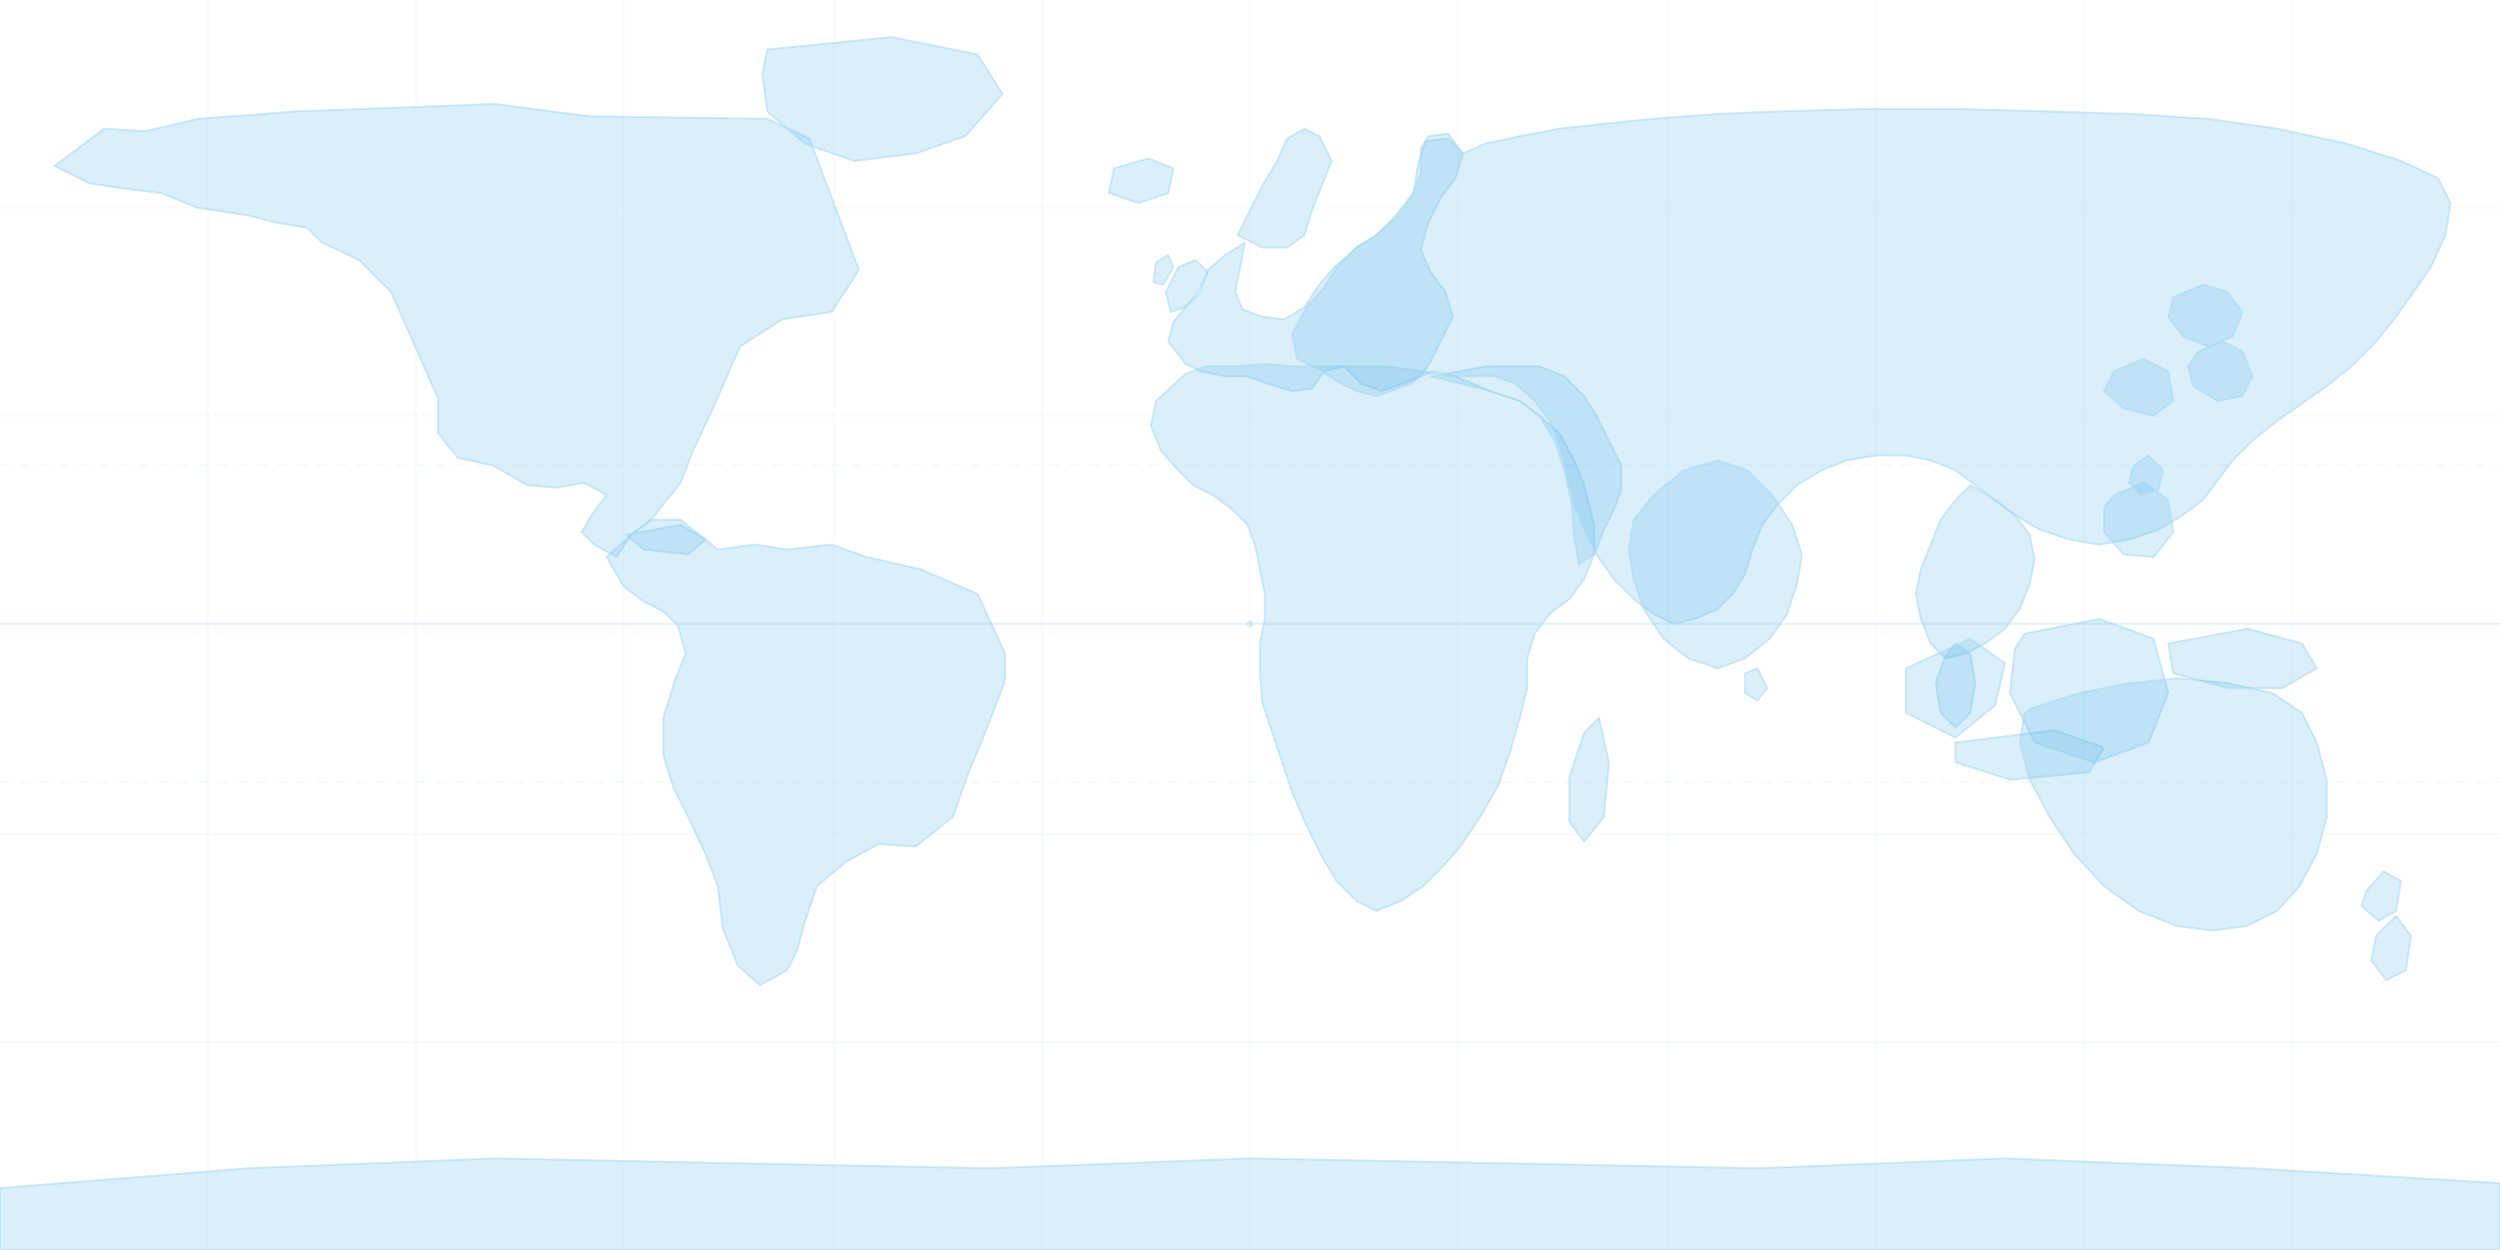
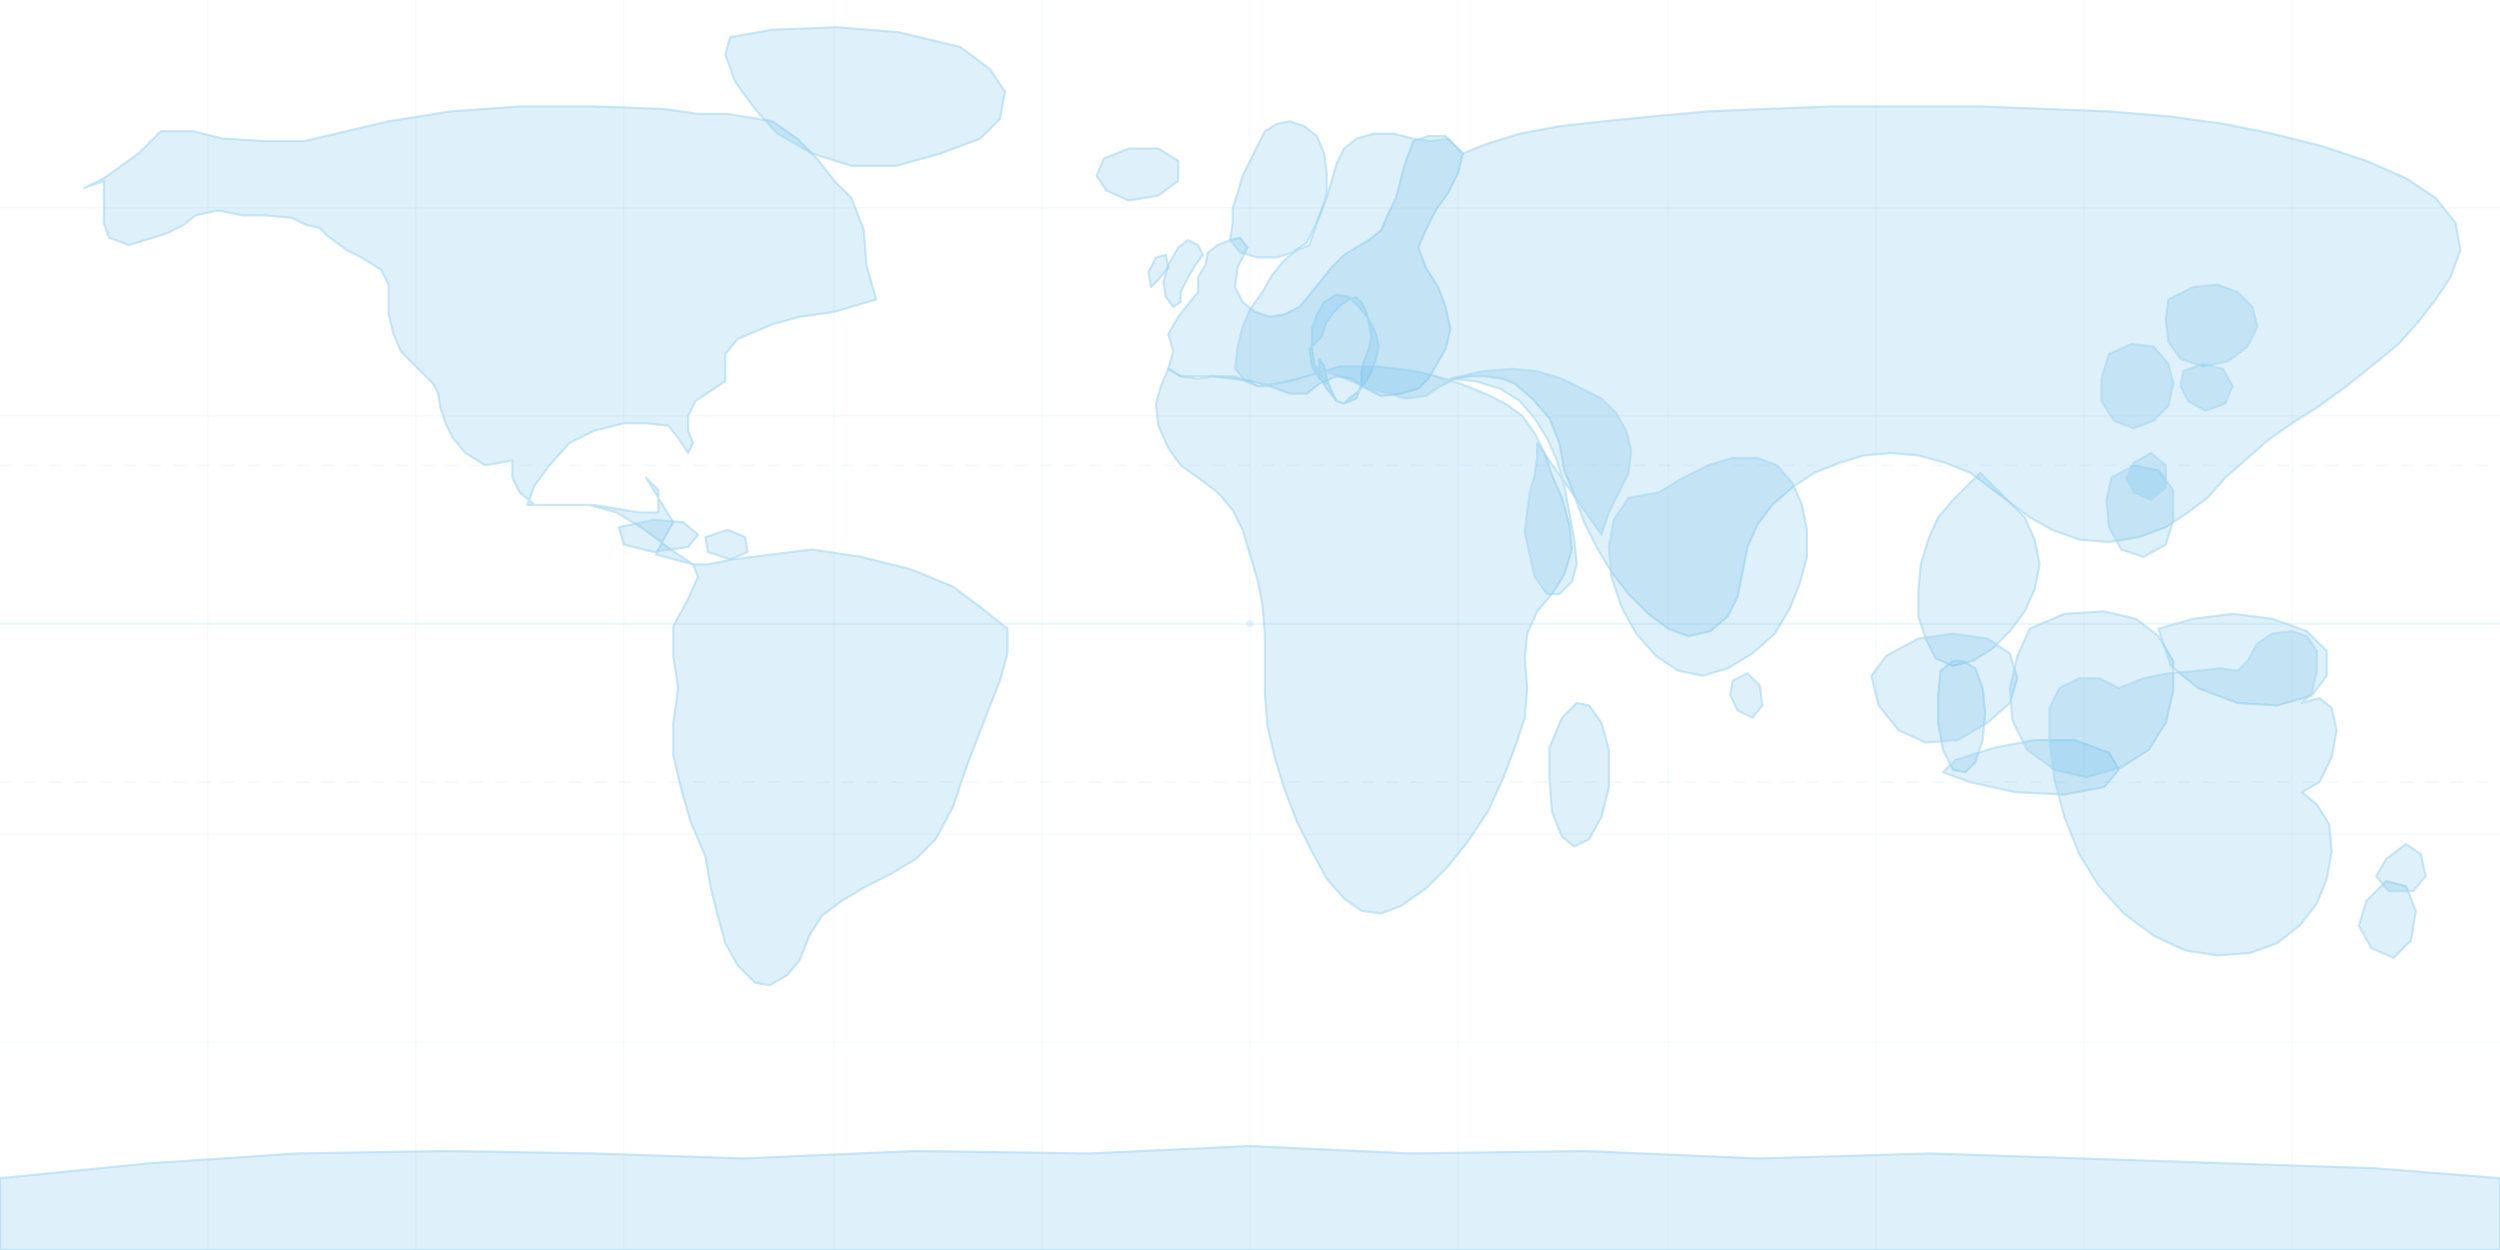
<svg xmlns="http://www.w3.org/2000/svg" viewBox="0 0 1010 505" preserveAspectRatio="xMidYMid slice">
-   <rect width="1010" height="505" fill="none" />
-   <g stroke="rgba(168,216,240,0.12)" stroke-width="0.6" fill="none">
+   <g stroke="rgba(168,216,240,0.11)" stroke-width="0.5" fill="none">
    <line x1="84" y1="0" x2="84" y2="505" />
    <line x1="168" y1="0" x2="168" y2="505" />
    <line x1="252" y1="0" x2="252" y2="505" />
    <line x1="337" y1="0" x2="337" y2="505" />
    <line x1="421" y1="0" x2="421" y2="505" />
    <line x1="505" y1="0" x2="505" y2="505" />
    <line x1="589" y1="0" x2="589" y2="505" />
    <line x1="674" y1="0" x2="674" y2="505" />
    <line x1="758" y1="0" x2="758" y2="505" />
    <line x1="842" y1="0" x2="842" y2="505" />
    <line x1="926" y1="0" x2="926" y2="505" />
    <line x1="0" y1="84" x2="1010" y2="84" />
    <line x1="0" y1="168" x2="1010" y2="168" />
-     <line x1="0" y1="252" x2="1010" y2="252" />
    <line x1="0" y1="337" x2="1010" y2="337" />
    <line x1="0" y1="421" x2="1010" y2="421" />
-     <line x1="0" y1="252" x2="1010" y2="252" stroke="rgba(168,216,240,0.22)" stroke-width="1" />
-     <line x1="0" y1="188" x2="1010" y2="188" stroke="rgba(168,216,240,0.14)" stroke-width="0.8" stroke-dasharray="4,4" />
-     <line x1="0" y1="316" x2="1010" y2="316" stroke="rgba(168,216,240,0.14)" stroke-width="0.8" stroke-dasharray="4,4" />
+     <line x1="0" y1="252" x2="1010" y2="252" stroke="rgba(168,216,240,0.20)" stroke-width="1" />
+     <line x1="0" y1="188" x2="1010" y2="188" stroke="rgba(168,216,240,0.13)" stroke-width="0.7" stroke-dasharray="5,5" />
+     <line x1="0" y1="316" x2="1010" y2="316" stroke="rgba(168,216,240,0.13)" stroke-width="0.7" stroke-dasharray="5,5" />
  </g>
-   <g fill="rgba(91,184,232,0.22)" stroke="rgba(168,216,240,0.55)" stroke-width="0.8" stroke-linejoin="round">
-     <path d="       M 22,67 L 42,52 L 59,53 L 80,48 L 120,45       L 200,42 L 238,47 L 310,48 L 327,56 L 347,109       L 336,126 L 316,129 L 299,140 L 288,165 L 280,182       L 275,195 L 263,210 L 255,216 L 249,225       L 240,220 L 235,215       L 239,208 L 245,200 L 236,195 L 225,197       L 213,196 L 199,188 L 185,185 L 177,175 L 177,161       L 158,118 L 145,105 L 130,98 L 124,92       L 112,90 L 100,87 L 80,84 L 65,78 L 49,76       L 36,74 L 22,67 Z     " />
-     <path d="       M 310,20 L 360,15 L 395,22 L 405,38       L 390,55 L 370,62 L 345,65 L 325,58 L 310,45 L 308,30 Z     " />
-     <path d="M 253,216 L 275,212 L 285,218 L 278,224 L 260,222 Z" />
-     <path d="       M 245,225 L 255,216 L 263,210 L 275,210       L 285,218 L 290,222 L 305,220 L 318,222       L 336,220 L 350,225 L 372,230 L 395,240       L 406,264 L 406,275 L 403,283       L 398,296 L 391,313 L 385,330       L 370,342 L 355,341 L 342,348       L 330,358 L 325,373 L 322,384 L 318,392       L 307,398 L 298,390 L 292,375       L 290,358 L 285,345 L 278,330       L 272,318 L 268,305 L 268,290       L 273,274 L 277,264 L 274,253       L 268,247 L 260,243 L 252,237 L 245,225 Z     " />
-     <path d="       M 479,147 L 472,138 L 474,130 L 479,124       L 485,118 L 488,109 L 495,103 L 503,98       L 499,118 L 502,125 L 510,128 L 519,129       L 527,124 L 533,115 L 539,108 L 548,100       L 556,95 L 563,88 L 571,78 L 573,66       L 576,57 L 585,56 L 591,62 L 588,72       L 582,80 L 577,90 L 574,101       L 578,110 L 584,118 L 587,128       L 582,138 L 578,146 L 574,152       L 567,155 L 558,158 L 550,155 L 543,148       L 535,150 L 530,157 L 522,158       L 512,155 L 504,152 L 495,152 L 485,150 L 479,147 Z     " />
-     <path d="       M 500,95 L 505,85 L 510,75 L 516,65 L 520,56       L 527,52 L 533,55 L 538,65 L 534,75       L 530,85 L 527,95 L 520,100 L 510,100 L 500,95 Z     " />
-     <path d="       M 479,124 L 484,118 L 488,110 L 483,105 L 476,108 L 471,118 L 473,126 Z     " />
-     <path d="M 470,115 L 474,108 L 472,103 L 467,106 L 466,114 Z" />
-     <path d="       M 479,151 L 487,148 L 499,148 L 512,147       L 522,148 L 533,148 L 545,148 L 560,148       L 575,150 L 588,152 L 602,158 L 614,162       L 622,168 L 630,175 L 636,186 L 640,196       L 644,212 L 644,224 L 640,234 L 634,242       L 626,248 L 620,256 L 617,266 L 617,278       L 614,290 L 610,304 L 605,318 L 598,330       L 590,342 L 583,350 L 575,358 L 566,364       L 556,368 L 548,364 L 540,356 L 534,346       L 528,334 L 522,320 L 518,308 L 514,296       L 510,284 L 509,272 L 509,260 L 511,250       L 511,240 L 509,230 L 507,220       L 504,212 L 498,206 L 490,200 L 482,196       L 476,190 L 469,182 L 465,172 L 467,162 L 479,151 Z     " />
-     <path d="M 640,296 L 646,290 L 650,308 L 648,330 L 640,340 L 634,332 L 634,314 Z" />
-     <path d="       M 578,152 L 590,155 L 602,158 L 614,162       L 622,168 L 628,178 L 632,190 L 635,204       L 636,218 L 638,228 L 644,224 L 648,214       L 652,206 L 655,198 L 655,188 L 650,178       L 645,168 L 640,160 L 632,152 L 622,148 L 610,148 L 600,148 L 590,150 Z     " />
-     <path d="       M 591,62 L 600,58 L 614,55 L 630,52 L 648,50       L 668,48 L 694,46 L 720,45 L 754,44       L 790,44 L 826,45 L 860,46 L 892,48       L 920,52 L 948,58 L 970,65 L 985,72       L 990,82 L 988,95 L 982,108 L 975,118       L 968,128 L 960,138 L 950,148 L 940,156       L 930,163 L 920,170 L 910,178 L 902,186       L 896,194 L 890,202 L 882,208 L 872,214       L 860,218 L 848,220 L 836,218 L 824,214       L 814,208 L 806,202 L 798,196 L 790,190       L 780,186 L 770,184 L 758,184 L 746,186       L 736,190 L 726,196 L 718,204 L 712,212       L 708,222 L 705,232 L 700,240 L 694,246       L 685,250 L 676,252 L 668,248 L 660,242       L 652,234 L 645,224 L 640,214       L 636,204 L 633,192 L 630,180 L 626,170       L 620,162 L 612,155 L 604,152 L 596,152       L 588,152 L 580,150 L 574,152 L 570,155       L 562,158 L 556,160 L 548,158 L 540,154       L 534,150 L 530,148 L 524,145       L 522,135 L 528,124 L 535,116 L 540,108       L 548,100 L 556,95 L 564,88 L 570,80       L 574,70 L 574,60 L 577,55 L 585,54 L 591,62 Z     " />
-     <path d="       M 668,200 L 680,190 L 694,186 L 706,190       L 716,200 L 724,212 L 728,224 L 726,236       L 722,248 L 715,258 L 705,266 L 694,270       L 682,266 L 672,258 L 664,246 L 660,234       L 658,222 L 660,210 Z     " />
-     <path d="M 705,272 L 710,270 L 714,278 L 710,283 L 705,280 Z" />
-     <path d="       M 796,196 L 806,202 L 814,208 L 820,216       L 822,226 L 820,236 L 816,246 L 810,254       L 802,260 L 794,264 L 786,266 L 780,260       L 776,250 L 774,240 L 776,230 L 780,220       L 784,210 L 790,202 Z     " />
-     <path d="       M 790,260 L 796,264 L 798,276 L 796,288 L 790,294 L 784,288 L 782,276 L 786,265 Z     " />
-     <path d="M 770,270 L 796,258 L 810,268 L 806,285 L 790,298 L 770,288 Z" />
-     <path d="M 790,300 L 830,295 L 850,302 L 844,312 L 812,315 L 790,308 Z" />
-     <path d="M 818,256 L 848,250 L 870,258 L 876,280 L 868,300 L 846,308 L 822,300 L 812,280 L 814,262 Z" />
-     <path d="M 854,200 L 866,195 L 876,202 L 878,215 L 870,225 L 858,224 L 850,215 L 850,205 Z" />
-     <path d="       M 878,120 L 890,115 L 900,118 L 906,126 L 902,136       L 892,140 L 882,136 L 876,128 Z     " />
-     <path d="M 888,142 L 898,138 L 906,142 L 910,152 L 906,160 L 896,162 L 886,156 L 884,148 Z" />
-     <path d="M 862,188 L 868,184 L 874,190 L 872,198 L 865,200 L 860,195 Z" />
-     <path d="M 854,150 L 866,145 L 876,150 L 878,162 L 870,168 L 858,165 L 850,158 Z" />
-     <path d="       M 821,286 L 840,280 L 860,276 L 880,274       L 900,276 L 918,280 L 930,288 L 936,300       L 940,315 L 940,330 L 936,345 L 929,358       L 920,368 L 908,374 L 894,376 L 879,374       L 864,368 L 850,358 L 838,345 L 828,330       L 820,315 L 816,300 L 818,288 Z     " />
-     <path d="M 960,378 L 968,370 L 974,378 L 972,392 L 964,396 L 958,388 Z" />
-     <path d="M 956,360 L 963,352 L 970,356 L 968,368 L 961,372 L 954,366 Z" />
-     <path d="       M 0,480 L 100,472 L 200,468 L 300,470 L 400,472       L 505,468 L 610,470 L 710,472 L 810,468 L 910,472 L 1010,478       L 1010,505 L 0,505 Z     " />
-     <path d="M 450,68 L 464,64 L 474,68 L 472,78 L 460,82 L 448,78 Z" />
-     <path d="M 876,260 L 908,254 L 930,260 L 936,270 L 922,278 L 900,278 L 878,272 Z" />
+   <g fill="rgba(91,184,232,0.20)" stroke="rgba(168,216,240,0.58)" stroke-width="0.9" stroke-linejoin="round" stroke-linecap="round">
+     <path d="       M 34,76       L 42,72 L 56,62 L 65,53 L 78,53 L 90,56       L 107,57 L 123,57 L 140,53 L 157,49 L 182,45       L 210,43 L 240,43 L 268,44 L 282,46 L 294,46       L 312,49 L 322,56 L 330,64 L 337,73       L 344,80 L 349,93 L 350,107 L 354,121       L 337,126 L 323,128 L 312,131 L 298,137       L 293,143 L 293,154 L 281,162 L 278,168       L 278,174 L 280,179 L 278,183       L 274,177 L 270,172 L 261,171 L 252,171       L 240,174 L 230,179 L 222,188 L 216,196       L 213,204       L 240,204 L 258,207 L 266,207 L 266,198 L 261,193       L 272,211 L 268,218 L 265,224 L 280,228       L 271,222 L 259,213 L 249,207 L 238,204       L 216,204 L 210,199 L 207,193 L 207,186       L 196,188 L 188,183 L 183,177 L 180,171       L 178,165 L 177,159 L 175,155       L 168,148 L 162,142 L 159,135       L 157,127 L 157,118 L 157,115       L 154,109 L 146,104 L 140,101       L 132,95 L 129,92 L 124,91 L 118,88       L 107,87 L 98,87 L 88,85 L 79,87       L 74,91 L 68,94 L 62,96 L 52,99 L 44,96       L 42,90 L 42,82 L 42,73       Z     " />
+     <path d="       M 295,15 L 312,12 L 338,11 L 363,13 L 388,19       L 400,28 L 406,37 L 404,48 L 396,56       L 380,62 L 362,67 L 344,67 L 328,62       L 314,54 L 305,44 L 297,33 L 293,22 Z     " />
+     <path d="       M 280,228       L 286,228 L 296,226 L 312,224 L 328,222       L 348,225 L 368,230 L 385,237 L 397,246       L 407,254 L 407,264 L 404,275 L 400,285       L 395,298 L 390,311 L 385,326 L 378,339       L 370,347 L 360,353 L 350,358 L 340,364       L 332,370 L 327,378 L 323,388 L 318,394       L 311,398 L 305,397 L 298,390       L 293,381 L 290,370 L 287,358 L 285,346       L 279,332 L 275,318 L 272,305 L 272,292       L 274,278 L 272,265 L 272,253       L 278,242 L 282,233       Z     " />
+     <path d="       M 472,149 L 474,142 L 472,135 L 476,128       L 480,123 L 484,118 L 484,112 L 487,107       L 488,102 L 492,99 L 497,97 L 501,96       L 504,100 L 500,108 L 499,116 L 502,122       L 507,126 L 513,128 L 519,127 L 525,124       L 530,118 L 534,113 L 538,108 L 543,103       L 548,100 L 553,97 L 558,93 L 561,86       L 564,80 L 566,72 L 568,65 L 571,57       L 577,55 L 584,55 L 591,62 L 589,70       L 585,78 L 580,85 L 576,93 L 573,100       L 576,108 L 581,116 L 584,124 L 586,133       L 584,141 L 580,148 L 577,153 L 573,157       L 566,159 L 558,160 L 552,157 L 546,153       L 540,152 L 533,155 L 528,159 L 521,159       L 513,156 L 506,154 L 498,153 L 490,152       L 483,152 L 477,152 Z     " />
+     <path d="       M 497,97 L 498,90 L 498,84 L 500,78       L 502,71 L 505,65 L 508,59 L 511,53       L 516,50 L 521,49 L 527,51 L 532,55       L 535,62 L 536,70 L 536,78 L 534,85       L 531,92 L 528,98 L 522,102 L 516,104       L 508,104 L 501,102 Z     " />
+     <path d="       M 477,118 L 480,112 L 483,107 L 486,103       L 484,99 L 480,97 L 476,100 L 472,107       L 470,114 L 471,120 L 474,124 L 477,122 Z     " />
+     <path d="M 468,113 L 472,108 L 471,103 L 467,104 L 464,110 L 465,116 Z" />
+     <path d="       M 534,136 L 536,130 L 539,126 L 542,123       L 545,121 L 548,120 L 550,122 L 552,126       L 553,130 L 554,136 L 553,141 L 551,146       L 550,150 L 550,155 L 549,158 L 548,161       L 543,163 L 540,162 L 538,158 L 536,153       L 535,148 L 533,145       L 533,152 L 536,157 L 540,162       L 543,163 L 545,161 L 549,158 L 552,154       L 554,150 L 556,145 L 557,140 L 556,135       L 553,129 L 549,124 L 545,120 L 540,119       L 535,122 L 532,127 L 530,133 L 530,140       L 531,147 L 534,152 L 536,155 L 533,153       L 530,148 L 529,141 Z     " />
+     <path d="       M 472,149 L 477,152 L 484,153 L 490,152       L 498,152 L 505,154 L 508,156 L 512,156       L 520,154 L 528,152 L 535,150 L 541,148       L 548,148 L 556,148 L 564,149 L 572,150       L 580,152 L 590,155 L 600,159 L 608,163       L 615,168 L 620,175 L 624,183 L 627,192       L 631,201 L 634,212 L 635,222 L 632,232       L 627,240 L 621,247 L 617,256 L 616,266       L 617,278 L 616,290 L 612,302 L 607,315       L 601,328 L 593,340 L 585,350 L 576,359       L 566,366 L 558,369 L 550,368 L 543,363       L 536,355 L 530,344 L 524,332 L 519,319       L 515,306 L 512,293 L 511,280 L 511,268       L 511,256 L 510,244 L 508,234 L 505,224       L 502,214 L 498,206 L 492,199 L 484,193       L 477,188 L 472,181 L 468,172 L 467,163       L 469,156 Z     " />
+     <path d="       M 631,290 L 637,284 L 642,285 L 647,292       L 650,303 L 650,318 L 647,330 L 642,339       L 636,342 L 631,338 L 627,328 L 626,315       L 626,302 Z     " />
+     <path d="       M 591,62 L 601,58 L 614,54 L 630,51       L 648,49 L 668,47 L 690,45 L 714,44       L 740,43 L 770,43 L 800,43 L 826,44       L 852,45 L 876,47 L 898,50 L 918,54       L 938,59 L 956,65 L 972,72 L 984,80       L 992,90 L 994,101 L 990,112 L 984,121       L 977,130 L 969,139 L 958,148 L 948,156       L 937,164 L 926,171 L 916,178 L 907,186       L 899,193 L 892,201 L 884,207 L 875,213       L 864,217 L 852,219 L 840,218 L 829,214       L 820,209 L 812,203 L 804,197 L 796,191       L 786,187 L 775,184 L 764,183 L 753,184       L 743,187 L 733,191 L 724,197 L 716,204       L 710,212 L 706,221 L 704,231 L 702,241       L 698,249 L 691,255 L 682,257 L 674,254       L 666,248 L 658,240 L 651,231 L 645,221       L 640,211 L 636,200 L 632,190 L 630,179       L 626,169 L 619,161 L 612,155       L 607,153 L 600,152 L 594,152 L 588,153       L 582,156 L 576,160 L 568,161 L 561,159       L 553,157 L 546,154 L 541,152 L 535,150       L 528,152 L 522,154 L 515,155 L 508,156       L 503,154 L 499,149       L 500,140 L 502,132 L 505,125 L 510,118       L 514,111 L 519,105 L 524,101 L 529,99       L 531,93 L 533,87 L 536,80 L 538,73       L 540,66 L 543,60 L 548,56 L 555,54       L 563,54 L 571,56 L 578,57 L 585,56       Z     " />
+     <path d="       M 586,153 L 596,154 L 606,157 L 614,162       L 620,169 L 625,177 L 629,186 L 632,196       L 634,207 L 636,218 L 637,228 L 635,235       L 630,240 L 625,240 L 620,233 L 618,224       L 616,215 L 617,207 L 618,199 L 620,192       L 621,185 L 621,179       L 647,216 L 650,207 L 654,199 L 658,191       L 659,182 L 657,174 L 653,167 L 647,161       L 639,157 L 631,153 L 621,150 L 611,149       L 599,150 L 590,152 Z     " />
+     <path d="       M 670,199 L 680,193 L 690,188 L 700,185       L 710,185 L 718,188 L 724,195 L 728,204       L 730,214 L 730,225 L 727,236 L 723,246       L 717,256 L 708,264 L 698,270 L 688,273       L 678,271 L 669,265 L 661,256 L 655,245       L 651,233 L 650,221 L 652,210 L 658,201       Z     " />
+     <path d="M 700,275 L 706,272 L 711,277 L 712,285 L 708,290 L 702,287 L 699,281 Z" />
+     <path d="       M 800,191 L 806,197 L 812,203 L 818,209       L 822,218 L 824,228 L 822,238 L 818,247       L 812,255 L 805,262 L 797,267 L 789,269       L 782,266 L 778,258 L 775,249 L 775,239       L 776,228 L 779,218 L 783,209 L 789,202       L 795,196 Z     " />
+     <path d="       M 789,267 L 793,267 L 798,270 L 801,278       L 802,288 L 801,299 L 798,308 L 794,312       L 789,311 L 785,303 L 783,292 L 783,281       L 784,271 Z     " />
+     <path d="       M 762,265 L 775,258 L 789,256 L 803,258       L 812,264 L 815,274 L 812,284 L 803,292       L 791,299 L 778,300 L 767,295 L 759,285       L 756,273 Z     " />
+     <path d="       M 790,307 L 806,302 L 822,299 L 838,299       L 852,304 L 856,311 L 850,318 L 834,321       L 814,320 L 796,316 L 785,312 Z     " />
+     <path d="       M 820,254 L 834,248 L 850,247 L 863,250       L 872,257 L 878,267 L 878,279 L 875,292       L 868,303 L 857,310 L 843,314 L 830,311       L 819,303 L 813,291 L 812,278 L 815,265       Z     " />
+     <path d="       M 872,254 L 886,250 L 902,248 L 918,250       L 932,255 L 940,263 L 940,273 L 934,281       L 920,285 L 904,284 L 888,278 L 877,269       Z     " />
+     <path d="       M 853,193 L 862,188 L 872,190 L 878,198       L 878,210 L 875,220 L 866,225 L 857,222       L 852,213 L 851,202 Z     " />
+     <path d="       M 852,143 L 861,139 L 870,140 L 876,147       L 878,155 L 876,164 L 870,170 L 862,173       L 854,170 L 849,162 L 849,153 Z     " />
+     <path d="       M 876,121 L 886,116 L 896,115 L 904,118       L 910,124 L 912,132 L 908,140 L 900,146       L 890,148 L 881,145 L 876,138 L 875,129       Z     " />
+     <path d="M 882,150 L 890,147 L 898,149 L 902,156 L 899,163 L 891,166 L 884,162 L 881,156 Z" />
+     <path d="M 862,187 L 869,183 L 875,188 L 875,197 L 869,202 L 862,199 L 859,193 Z" />
+     <path d="M 446,64 L 456,60 L 468,60 L 476,65 L 476,73 L 468,79 L 456,81 L 447,77 L 443,71 Z" />
+     <path d="       M 856,278 L 866,274 L 876,272 L 888,271       L 897,270 L 904,271 L 908,267 L 912,260       L 918,256 L 926,255 L 932,257 L 936,263       L 936,271 L 934,280 L 930,284       L 937,282 L 942,286 L 944,295 L 942,306       L 937,316 L 930,320 L 936,325 L 941,333       L 942,344 L 940,355 L 936,365 L 929,374       L 920,381 L 909,385 L 896,386 L 883,384       L 870,378 L 858,369 L 848,358 L 840,345       L 834,330 L 830,315 L 828,300 L 828,286       L 832,278 L 840,274 L 848,274 Z     " />
+     <path d="M 956,364 L 964,356 L 972,358 L 976,368 L 974,380 L 967,387 L 958,383 L 953,374 Z" />
+     <path d="M 964,347 L 972,341 L 978,345 L 980,354 L 975,360 L 965,360 L 960,354 Z" />
+     <path d="       M 0,476 L 60,470 L 120,466 L 180,465 L 240,466       L 300,468 L 370,465 L 440,466 L 505,463       L 570,466 L 640,465 L 710,468 L 780,466       L 840,468 L 900,470 L 960,472 L 1010,476       L 1010,505 L 0,505 Z     " />
+     <path d="M 250,213 L 264,210 L 276,211 L 282,216 L 278,221 L 264,223 L 252,220 Z" />
+     <path d="M 285,217 L 294,214 L 301,217 L 302,223 L 295,226 L 286,223 Z" />
  </g>
-   <g fill="rgba(168,216,240,0.4)" stroke="none">
-     <circle cx="505" cy="252" r="1.5" />
-   </g>
+   <circle cx="505" cy="252" r="1.5" fill="rgba(168,216,240,0.30)" />
</svg>
